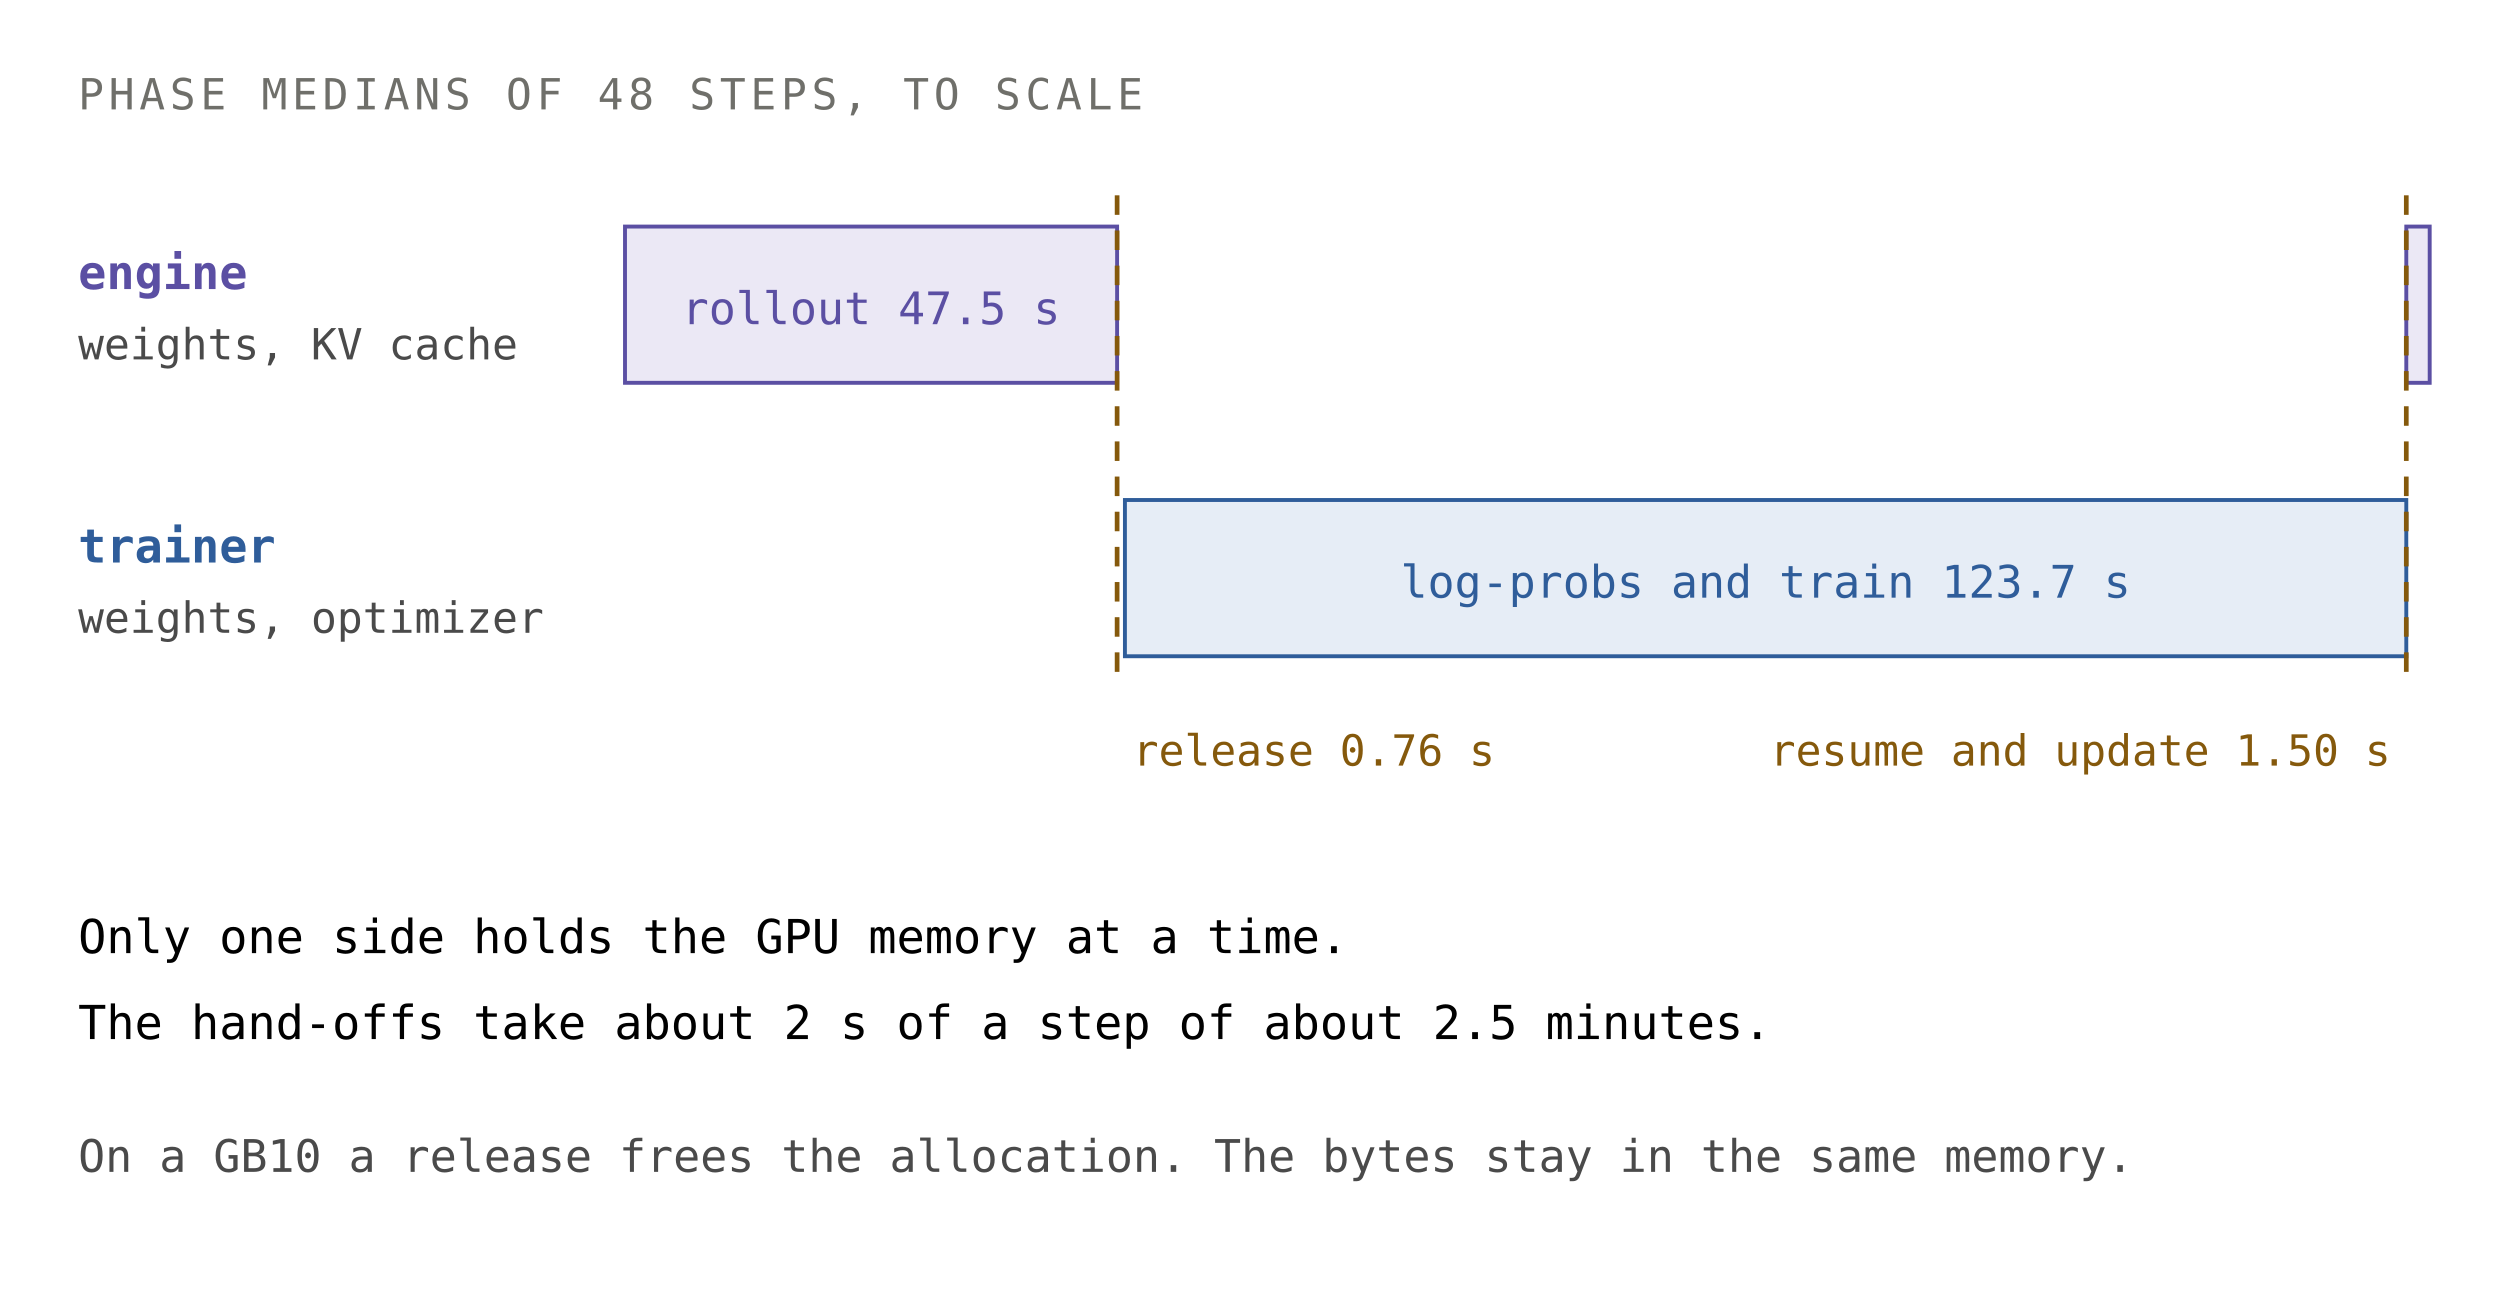
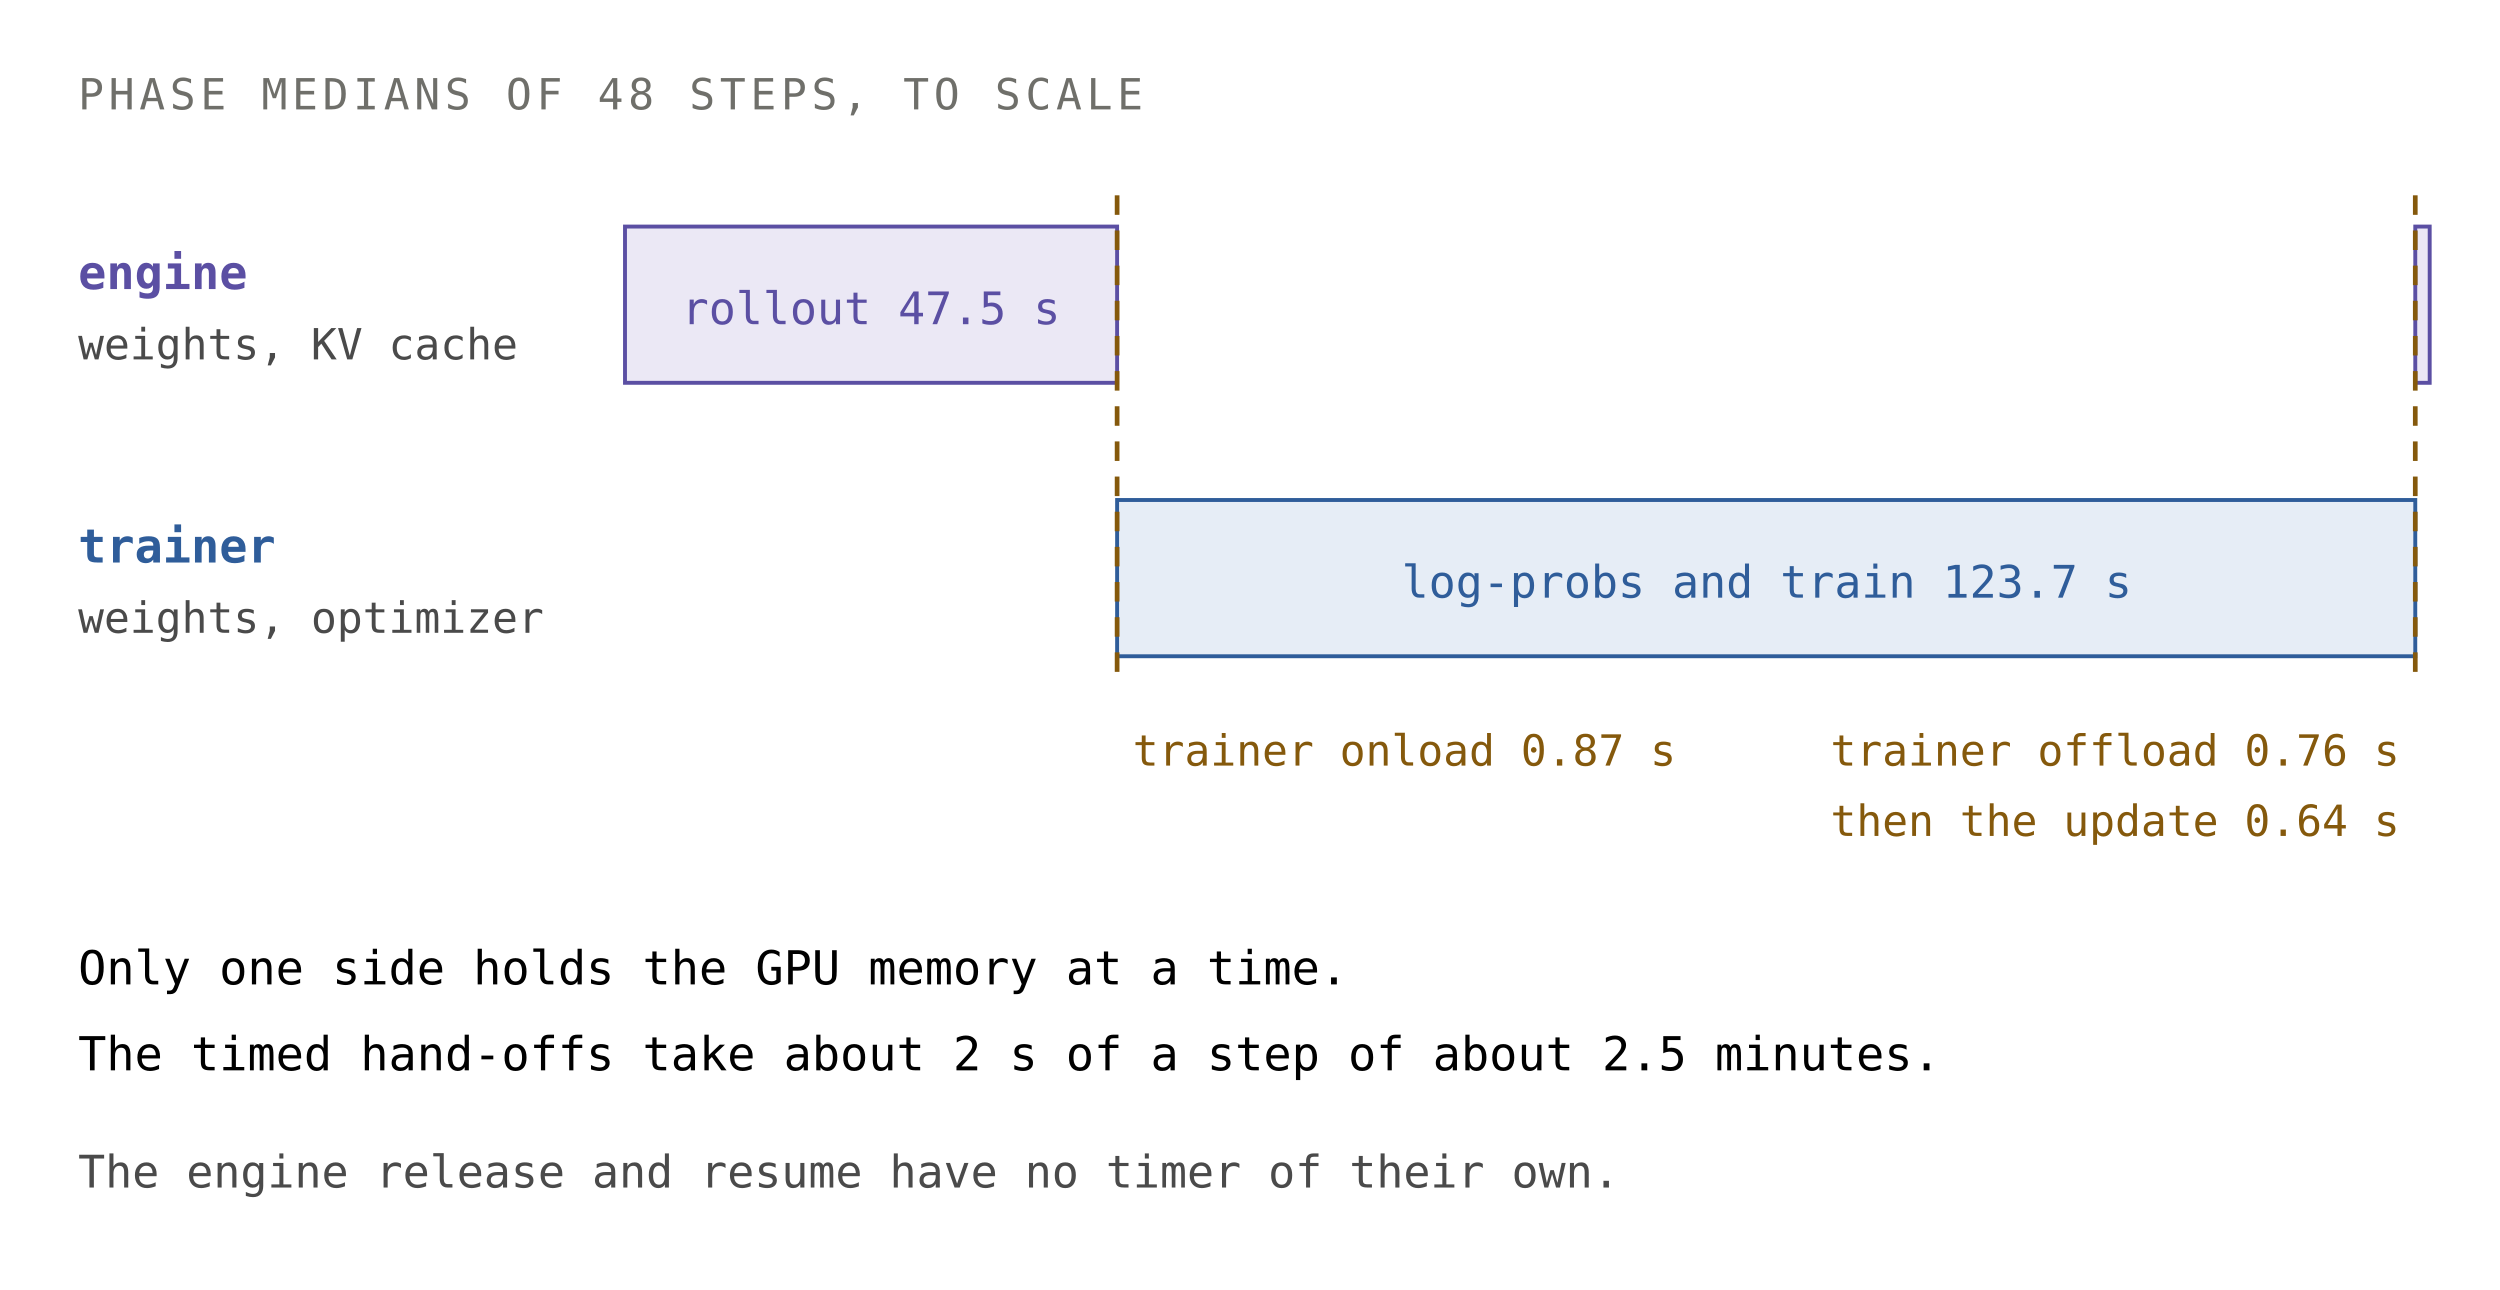
<svg xmlns="http://www.w3.org/2000/svg" viewBox="0 0 640 330" role="img" aria-labelledby="fig-8-4-title fig-8-4-desc" font-family="JetBrains Mono, ui-monospace, monospace">
  <text x="20" y="28" font-size="11" letter-spacing="1.2" fill="var(--m-ink-mute, #6f6f6a)">PHASE MEDIANS OF 48 STEPS, TO SCALE</text>
  <text x="20" y="74" font-size="12" font-weight="700" fill="var(--m-violet-ink, #5b4fa3)">engine</text>
  <text x="20" y="92" font-size="11" class="m-serif" fill="var(--m-ink-soft, #4a4a4a)">weights, KV cache</text>
  <rect x="160" y="58" width="125.98" height="40" fill="var(--m-violet-fill, #ebe8f5)" stroke="var(--m-violet-ink, #5b4fa3)" />
  <text x="222.99" y="83" font-size="11.5" text-anchor="middle" fill="var(--m-violet-ink, #5b4fa3)">rollout 47.5 s</text>
-   <rect x="616.01" y="58" width="5.99" height="40" fill="var(--m-violet-fill, #ebe8f5)" stroke="var(--m-violet-ink, #5b4fa3)" />
+   <rect x="618.31" y="58" width="3.69" height="40" fill="var(--m-violet-fill, #ebe8f5)" stroke="var(--m-violet-ink, #5b4fa3)" />
  <text x="20" y="144" font-size="12" font-weight="700" fill="var(--m-blue-ink, #2f5d9a)">trainer</text>
  <text x="20" y="162" font-size="11" class="m-serif" fill="var(--m-ink-soft, #4a4a4a)">weights, optimizer</text>
-   <rect x="287.98" y="128" width="328.03" height="40" fill="var(--m-blue-fill, #e6edf6)" stroke="var(--m-blue-ink, #2f5d9a)" />
-   <text x="452" y="153" font-size="11.5" text-anchor="middle" fill="var(--m-blue-ink, #2f5d9a)">log-probs and train 123.7 s</text>
+   <rect x="285.98" y="128" width="332.33" height="40" fill="var(--m-blue-fill, #e6edf6)" stroke="var(--m-blue-ink, #2f5d9a)" />
+   <text x="452.29" y="153" font-size="11.5" text-anchor="middle" fill="var(--m-blue-ink, #2f5d9a)">log-probs and train 123.7 s</text>
  <line x1="285.98" y1="50" x2="285.98" y2="176" stroke="var(--m-amber-ink, #85590c)" stroke-width="1.2" stroke-dasharray="5 4" />
-   <line x1="616.01" y1="50" x2="616.01" y2="176" stroke="var(--m-amber-ink, #85590c)" stroke-width="1.2" stroke-dasharray="5 4" />
-   <text x="289.98" y="196" font-size="11" fill="var(--m-amber-ink, #85590c)">release 0.76 s</text>
-   <text x="612.01" y="196" font-size="11" text-anchor="end" fill="var(--m-amber-ink, #85590c)">resume and update 1.50 s</text>
-   <text x="20" y="244" font-size="12" class="m-serif">Only one side holds the GPU memory at a time.</text>
-   <text x="20" y="266" font-size="12" class="m-serif">The hand-offs take about 2 s of a step of about 2.5 minutes.</text>
-   <text x="20" y="300" font-size="11.5" class="m-serif" fill="var(--m-ink-soft, #4a4a4a)">On a GB10 a release frees the allocation. The bytes stay in the same memory.</text>
+   <line x1="618.31" y1="50" x2="618.31" y2="176" stroke="var(--m-amber-ink, #85590c)" stroke-width="1.2" stroke-dasharray="5 4" />
+   <text x="289.98" y="196" font-size="11" fill="var(--m-amber-ink, #85590c)">trainer onload 0.87 s</text>
+   <text x="614.31" y="196" font-size="11" text-anchor="end" fill="var(--m-amber-ink, #85590c)">trainer offload 0.76 s</text>
+   <text x="614.31" y="214" font-size="11" text-anchor="end" fill="var(--m-amber-ink, #85590c)">then the update 0.64 s</text>
+   <text x="20" y="252" font-size="12" class="m-serif">Only one side holds the GPU memory at a time.</text>
+   <text x="20" y="274" font-size="12" class="m-serif">The timed hand-offs take about 2 s of a step of about 2.5 minutes.</text>
+   <text x="20" y="304" font-size="11.5" class="m-serif" fill="var(--m-ink-soft, #4a4a4a)">The engine release and resume have no timer of their own.</text>
</svg>
